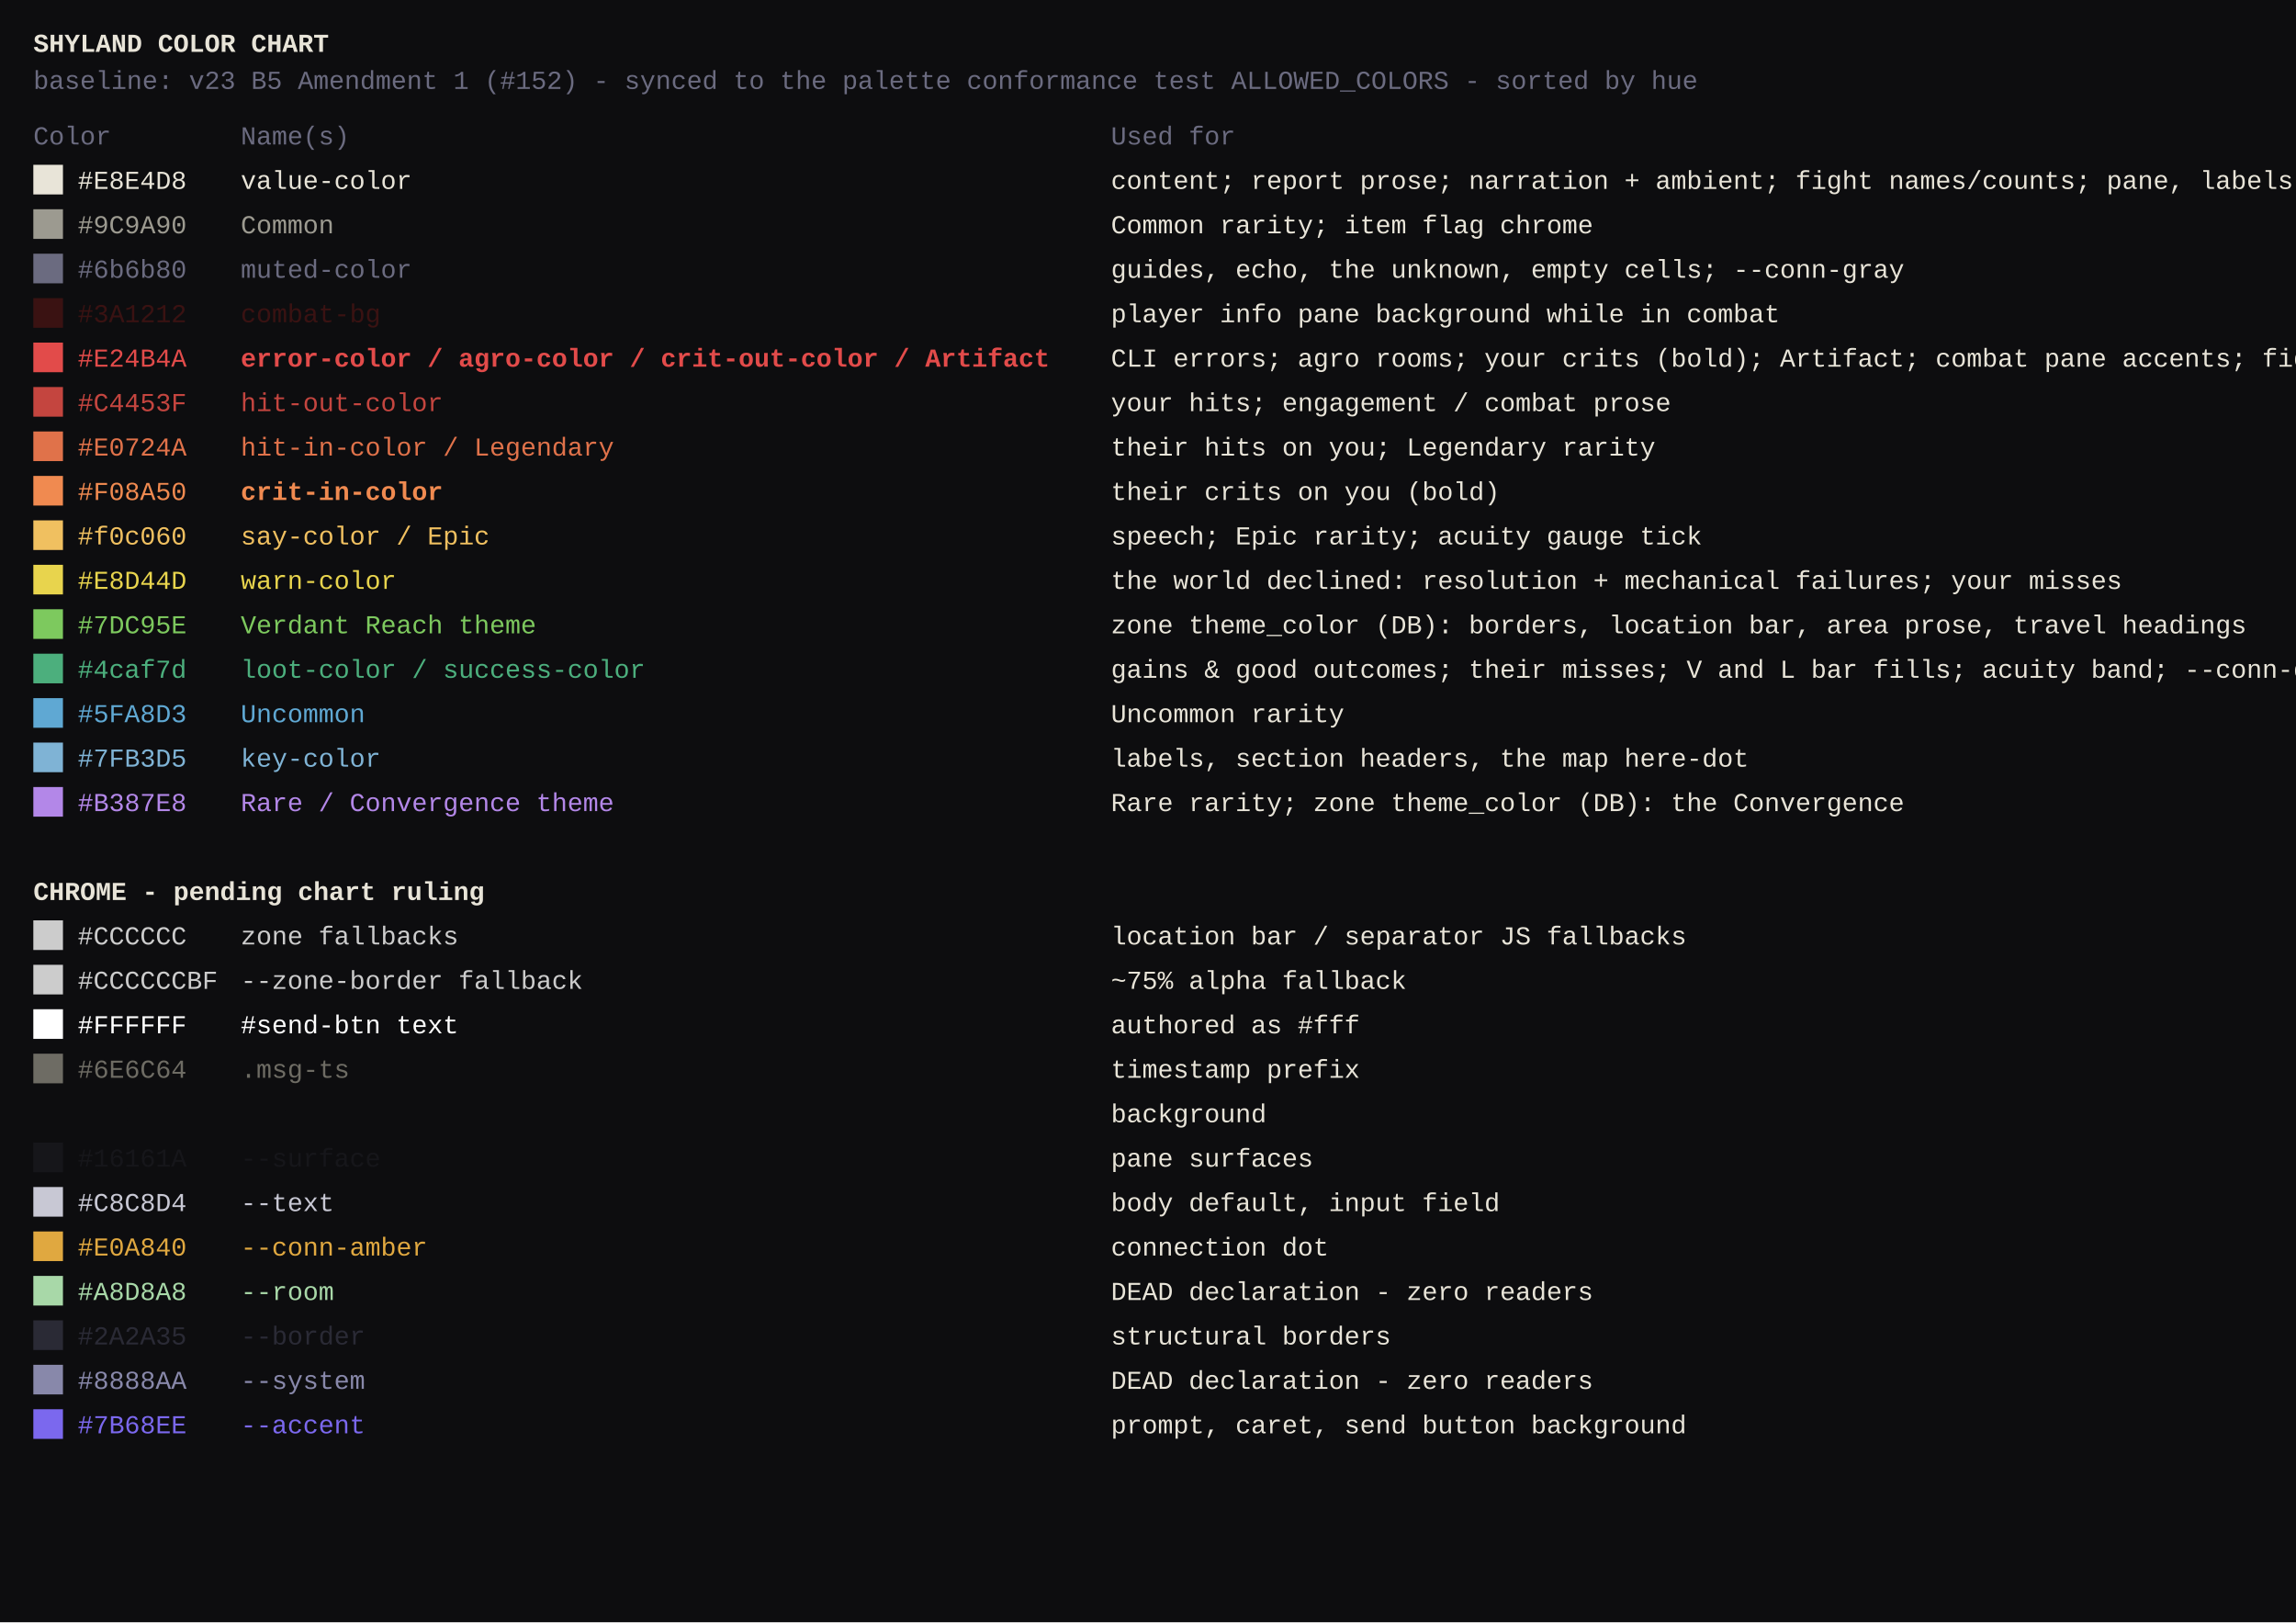
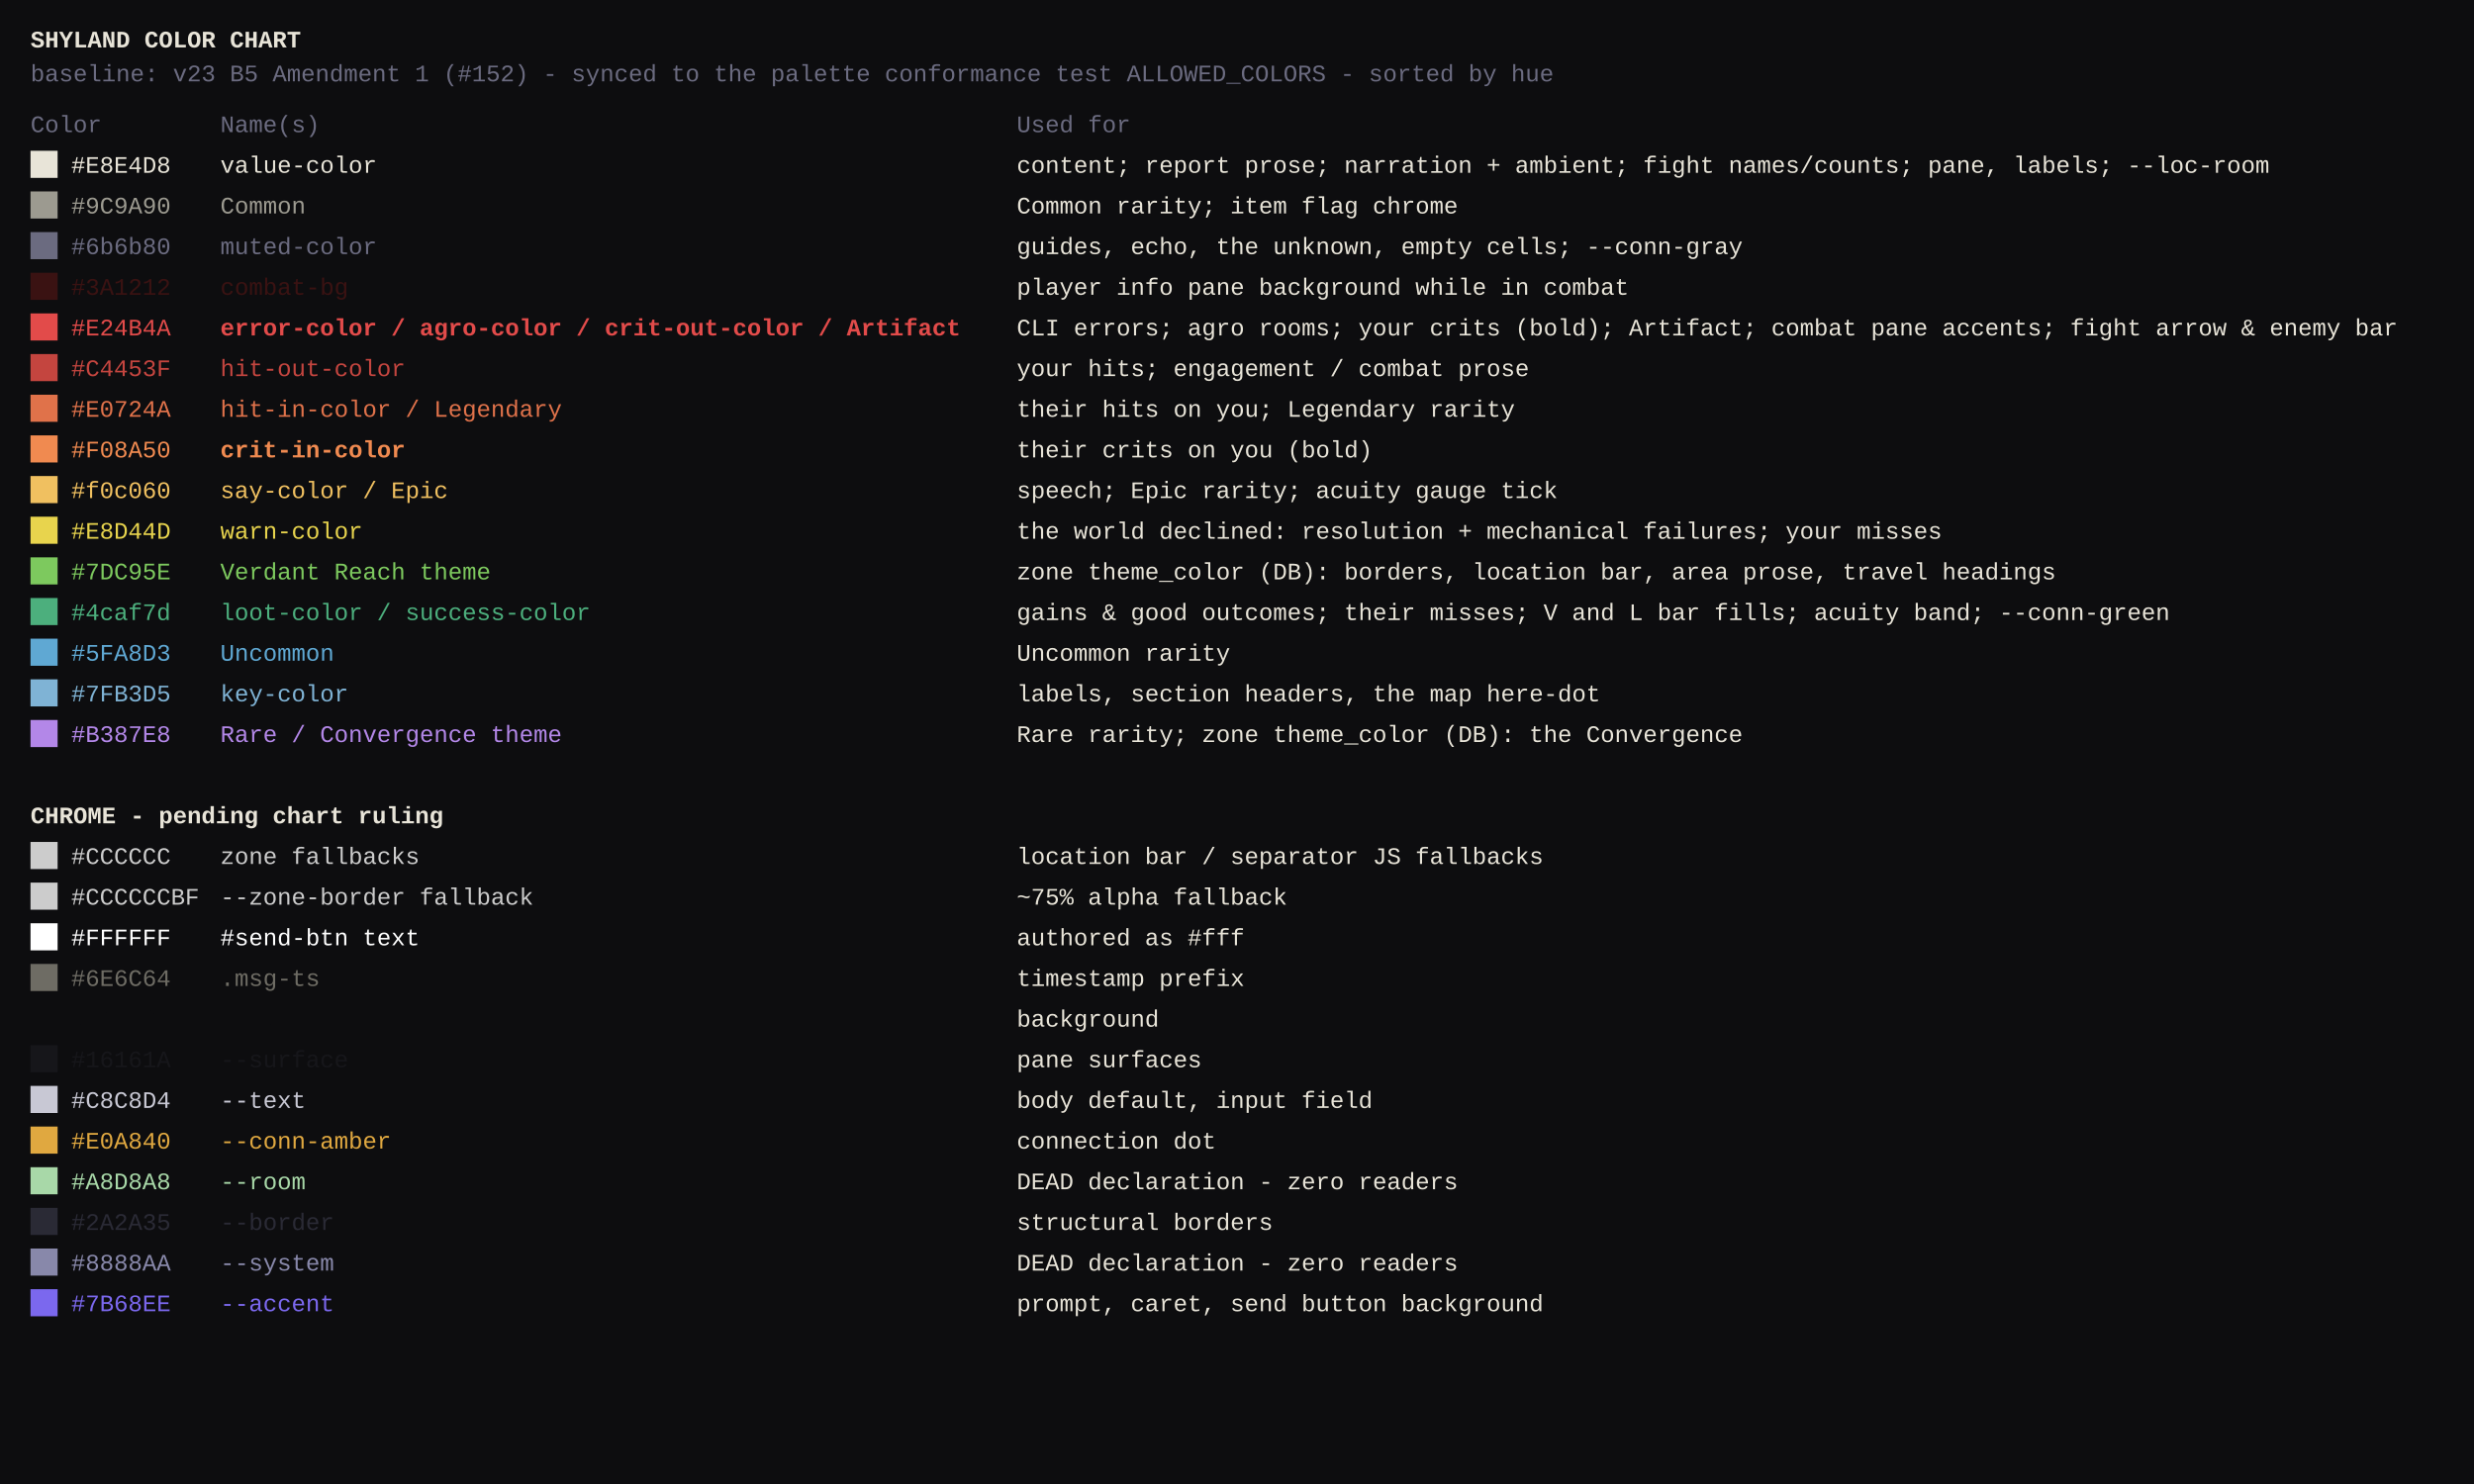
- <svg xmlns="http://www.w3.org/2000/svg" width="1240" height="876" viewBox="0 0 1240 876">
-   <rect width="1240" height="876" fill="#0d0d0f" />
+ <svg xmlns="http://www.w3.org/2000/svg" width="1460" height="876" viewBox="0 0 1460 876">
+   <rect width="1460" height="876" fill="#0d0d0f" />
  <text x="18" y="28" fill="#E8E4D8" font-family="Courier New,monospace" font-size="14" font-weight="bold">SHYLAND COLOR CHART</text>
  <text x="18" y="48" fill="#6b6b80" font-family="Courier New,monospace" font-size="14">baseline: v23 B5 Amendment 1 (#152) - synced to the palette conformance test ALLOWED_COLORS - sorted by hue</text>
  <text x="18" y="78" fill="#6b6b80" font-family="Courier New,monospace" font-size="14">Color</text>
  <text x="130" y="78" fill="#6b6b80" font-family="Courier New,monospace" font-size="14">Name(s)</text>
  <text x="600" y="78" fill="#6b6b80" font-family="Courier New,monospace" font-size="14">Used for</text>
  <rect x="18" y="89" width="16" height="16" fill="#E8E4D8" />
  <text x="42" y="102" fill="#E8E4D8" font-family="Courier New,monospace" font-size="14">#E8E4D8</text>
  <text x="130" y="102" fill="#E8E4D8" font-family="Courier New,monospace" font-size="14">value-color</text>
  <text x="600" y="102" fill="#E8E4D8" font-family="Courier New,monospace" font-size="14">content; report prose; narration + ambient; fight names/counts; pane, labels; --loc-room</text>
  <rect x="18" y="113" width="16" height="16" fill="#9C9A90" />
  <text x="42" y="126" fill="#9C9A90" font-family="Courier New,monospace" font-size="14">#9C9A90</text>
  <text x="130" y="126" fill="#9C9A90" font-family="Courier New,monospace" font-size="14">Common</text>
  <text x="600" y="126" fill="#E8E4D8" font-family="Courier New,monospace" font-size="14">Common rarity; item flag chrome</text>
  <rect x="18" y="137" width="16" height="16" fill="#6b6b80" />
  <text x="42" y="150" fill="#6b6b80" font-family="Courier New,monospace" font-size="14">#6b6b80</text>
  <text x="130" y="150" fill="#6b6b80" font-family="Courier New,monospace" font-size="14">muted-color</text>
  <text x="600" y="150" fill="#E8E4D8" font-family="Courier New,monospace" font-size="14">guides, echo, the unknown, empty cells; --conn-gray</text>
  <rect x="18" y="161" width="16" height="16" fill="#3A1212" />
  <text x="42" y="174" fill="#3A1212" font-family="Courier New,monospace" font-size="14">#3A1212</text>
  <text x="130" y="174" fill="#3A1212" font-family="Courier New,monospace" font-size="14">combat-bg</text>
  <text x="600" y="174" fill="#E8E4D8" font-family="Courier New,monospace" font-size="14">player info pane background while in combat</text>
  <rect x="18" y="185" width="16" height="16" fill="#E24B4A" />
  <text x="42" y="198" fill="#E24B4A" font-family="Courier New,monospace" font-size="14">#E24B4A</text>
  <text x="130" y="198" fill="#E24B4A" font-family="Courier New,monospace" font-size="14" font-weight="bold">error-color / agro-color / crit-out-color / Artifact</text>
  <text x="600" y="198" fill="#E8E4D8" font-family="Courier New,monospace" font-size="14">CLI errors; agro rooms; your crits (bold); Artifact; combat pane accents; fight arrow &amp; enemy bar</text>
  <rect x="18" y="209" width="16" height="16" fill="#C4453F" />
  <text x="42" y="222" fill="#C4453F" font-family="Courier New,monospace" font-size="14">#C4453F</text>
  <text x="130" y="222" fill="#C4453F" font-family="Courier New,monospace" font-size="14">hit-out-color</text>
  <text x="600" y="222" fill="#E8E4D8" font-family="Courier New,monospace" font-size="14">your hits; engagement / combat prose</text>
  <rect x="18" y="233" width="16" height="16" fill="#E0724A" />
  <text x="42" y="246" fill="#E0724A" font-family="Courier New,monospace" font-size="14">#E0724A</text>
  <text x="130" y="246" fill="#E0724A" font-family="Courier New,monospace" font-size="14">hit-in-color / Legendary</text>
  <text x="600" y="246" fill="#E8E4D8" font-family="Courier New,monospace" font-size="14">their hits on you; Legendary rarity</text>
  <rect x="18" y="257" width="16" height="16" fill="#F08A50" />
  <text x="42" y="270" fill="#F08A50" font-family="Courier New,monospace" font-size="14">#F08A50</text>
  <text x="130" y="270" fill="#F08A50" font-family="Courier New,monospace" font-size="14" font-weight="bold">crit-in-color</text>
  <text x="600" y="270" fill="#E8E4D8" font-family="Courier New,monospace" font-size="14">their crits on you (bold)</text>
  <rect x="18" y="281" width="16" height="16" fill="#f0c060" />
  <text x="42" y="294" fill="#f0c060" font-family="Courier New,monospace" font-size="14">#f0c060</text>
  <text x="130" y="294" fill="#f0c060" font-family="Courier New,monospace" font-size="14">say-color / Epic</text>
  <text x="600" y="294" fill="#E8E4D8" font-family="Courier New,monospace" font-size="14">speech; Epic rarity; acuity gauge tick</text>
  <rect x="18" y="305" width="16" height="16" fill="#E8D44D" />
  <text x="42" y="318" fill="#E8D44D" font-family="Courier New,monospace" font-size="14">#E8D44D</text>
  <text x="130" y="318" fill="#E8D44D" font-family="Courier New,monospace" font-size="14">warn-color</text>
  <text x="600" y="318" fill="#E8E4D8" font-family="Courier New,monospace" font-size="14">the world declined: resolution + mechanical failures; your misses</text>
  <rect x="18" y="329" width="16" height="16" fill="#7DC95E" />
  <text x="42" y="342" fill="#7DC95E" font-family="Courier New,monospace" font-size="14">#7DC95E</text>
  <text x="130" y="342" fill="#7DC95E" font-family="Courier New,monospace" font-size="14">Verdant Reach theme</text>
  <text x="600" y="342" fill="#E8E4D8" font-family="Courier New,monospace" font-size="14">zone theme_color (DB): borders, location bar, area prose, travel headings</text>
  <rect x="18" y="353" width="16" height="16" fill="#4caf7d" />
  <text x="42" y="366" fill="#4caf7d" font-family="Courier New,monospace" font-size="14">#4caf7d</text>
  <text x="130" y="366" fill="#4caf7d" font-family="Courier New,monospace" font-size="14">loot-color / success-color</text>
  <text x="600" y="366" fill="#E8E4D8" font-family="Courier New,monospace" font-size="14">gains &amp; good outcomes; their misses; V and L bar fills; acuity band; --conn-green</text>
  <rect x="18" y="377" width="16" height="16" fill="#5FA8D3" />
  <text x="42" y="390" fill="#5FA8D3" font-family="Courier New,monospace" font-size="14">#5FA8D3</text>
  <text x="130" y="390" fill="#5FA8D3" font-family="Courier New,monospace" font-size="14">Uncommon</text>
  <text x="600" y="390" fill="#E8E4D8" font-family="Courier New,monospace" font-size="14">Uncommon rarity</text>
  <rect x="18" y="401" width="16" height="16" fill="#7FB3D5" />
  <text x="42" y="414" fill="#7FB3D5" font-family="Courier New,monospace" font-size="14">#7FB3D5</text>
  <text x="130" y="414" fill="#7FB3D5" font-family="Courier New,monospace" font-size="14">key-color</text>
  <text x="600" y="414" fill="#E8E4D8" font-family="Courier New,monospace" font-size="14">labels, section headers, the map here-dot</text>
  <rect x="18" y="425" width="16" height="16" fill="#B387E8" />
  <text x="42" y="438" fill="#B387E8" font-family="Courier New,monospace" font-size="14">#B387E8</text>
  <text x="130" y="438" fill="#B387E8" font-family="Courier New,monospace" font-size="14">Rare / Convergence theme</text>
  <text x="600" y="438" fill="#E8E4D8" font-family="Courier New,monospace" font-size="14">Rare rarity; zone theme_color (DB): the Convergence</text>
  <text x="18" y="486" fill="#E8E4D8" font-family="Courier New,monospace" font-size="14" font-weight="bold">CHROME - pending chart ruling</text>
  <rect x="18" y="497" width="16" height="16" fill="#CCCCCC" />
  <text x="42" y="510" fill="#CCCCCC" font-family="Courier New,monospace" font-size="14">#CCCCCC</text>
  <text x="130" y="510" fill="#CCCCCC" font-family="Courier New,monospace" font-size="14">zone fallbacks</text>
  <text x="600" y="510" fill="#E8E4D8" font-family="Courier New,monospace" font-size="14">location bar / separator JS fallbacks</text>
  <rect x="18" y="521" width="16" height="16" fill="#CCCCCC" />
  <text x="42" y="534" fill="#CCCCCC" font-family="Courier New,monospace" font-size="14">#CCCCCCBF</text>
  <text x="130" y="534" fill="#CCCCCC" font-family="Courier New,monospace" font-size="14">--zone-border fallback</text>
  <text x="600" y="534" fill="#E8E4D8" font-family="Courier New,monospace" font-size="14">~75% alpha fallback</text>
  <rect x="18" y="545" width="16" height="16" fill="#FFFFFF" />
  <text x="42" y="558" fill="#FFFFFF" font-family="Courier New,monospace" font-size="14">#FFFFFF</text>
  <text x="130" y="558" fill="#FFFFFF" font-family="Courier New,monospace" font-size="14">#send-btn text</text>
  <text x="600" y="558" fill="#E8E4D8" font-family="Courier New,monospace" font-size="14">authored as #fff</text>
  <rect x="18" y="569" width="16" height="16" fill="#6E6C64" />
  <text x="42" y="582" fill="#6E6C64" font-family="Courier New,monospace" font-size="14">#6E6C64</text>
  <text x="130" y="582" fill="#6E6C64" font-family="Courier New,monospace" font-size="14">.msg-ts</text>
  <text x="600" y="582" fill="#E8E4D8" font-family="Courier New,monospace" font-size="14">timestamp prefix</text>
  <rect x="18" y="593" width="16" height="16" fill="#0D0D0F" />
  <text x="42" y="606" fill="#0D0D0F" font-family="Courier New,monospace" font-size="14">#0D0D0F</text>
  <text x="130" y="606" fill="#0D0D0F" font-family="Courier New,monospace" font-size="14">--bg</text>
  <text x="600" y="606" fill="#E8E4D8" font-family="Courier New,monospace" font-size="14">background</text>
  <rect x="18" y="617" width="16" height="16" fill="#16161A" />
  <text x="42" y="630" fill="#16161A" font-family="Courier New,monospace" font-size="14">#16161A</text>
  <text x="130" y="630" fill="#16161A" font-family="Courier New,monospace" font-size="14">--surface</text>
  <text x="600" y="630" fill="#E8E4D8" font-family="Courier New,monospace" font-size="14">pane surfaces</text>
  <rect x="18" y="641" width="16" height="16" fill="#C8C8D4" />
  <text x="42" y="654" fill="#C8C8D4" font-family="Courier New,monospace" font-size="14">#C8C8D4</text>
  <text x="130" y="654" fill="#C8C8D4" font-family="Courier New,monospace" font-size="14">--text</text>
  <text x="600" y="654" fill="#E8E4D8" font-family="Courier New,monospace" font-size="14">body default, input field</text>
  <rect x="18" y="665" width="16" height="16" fill="#E0A840" />
  <text x="42" y="678" fill="#E0A840" font-family="Courier New,monospace" font-size="14">#E0A840</text>
  <text x="130" y="678" fill="#E0A840" font-family="Courier New,monospace" font-size="14">--conn-amber</text>
  <text x="600" y="678" fill="#E8E4D8" font-family="Courier New,monospace" font-size="14">connection dot</text>
  <rect x="18" y="689" width="16" height="16" fill="#A8D8A8" />
  <text x="42" y="702" fill="#A8D8A8" font-family="Courier New,monospace" font-size="14">#A8D8A8</text>
  <text x="130" y="702" fill="#A8D8A8" font-family="Courier New,monospace" font-size="14">--room</text>
  <text x="600" y="702" fill="#E8E4D8" font-family="Courier New,monospace" font-size="14">DEAD declaration - zero readers</text>
  <rect x="18" y="713" width="16" height="16" fill="#2A2A35" />
  <text x="42" y="726" fill="#2A2A35" font-family="Courier New,monospace" font-size="14">#2A2A35</text>
  <text x="130" y="726" fill="#2A2A35" font-family="Courier New,monospace" font-size="14">--border</text>
  <text x="600" y="726" fill="#E8E4D8" font-family="Courier New,monospace" font-size="14">structural borders</text>
  <rect x="18" y="737" width="16" height="16" fill="#8888AA" />
  <text x="42" y="750" fill="#8888AA" font-family="Courier New,monospace" font-size="14">#8888AA</text>
  <text x="130" y="750" fill="#8888AA" font-family="Courier New,monospace" font-size="14">--system</text>
  <text x="600" y="750" fill="#E8E4D8" font-family="Courier New,monospace" font-size="14">DEAD declaration - zero readers</text>
  <rect x="18" y="761" width="16" height="16" fill="#7B68EE" />
  <text x="42" y="774" fill="#7B68EE" font-family="Courier New,monospace" font-size="14">#7B68EE</text>
  <text x="130" y="774" fill="#7B68EE" font-family="Courier New,monospace" font-size="14">--accent</text>
  <text x="600" y="774" fill="#E8E4D8" font-family="Courier New,monospace" font-size="14">prompt, caret, send button background</text>
</svg>
